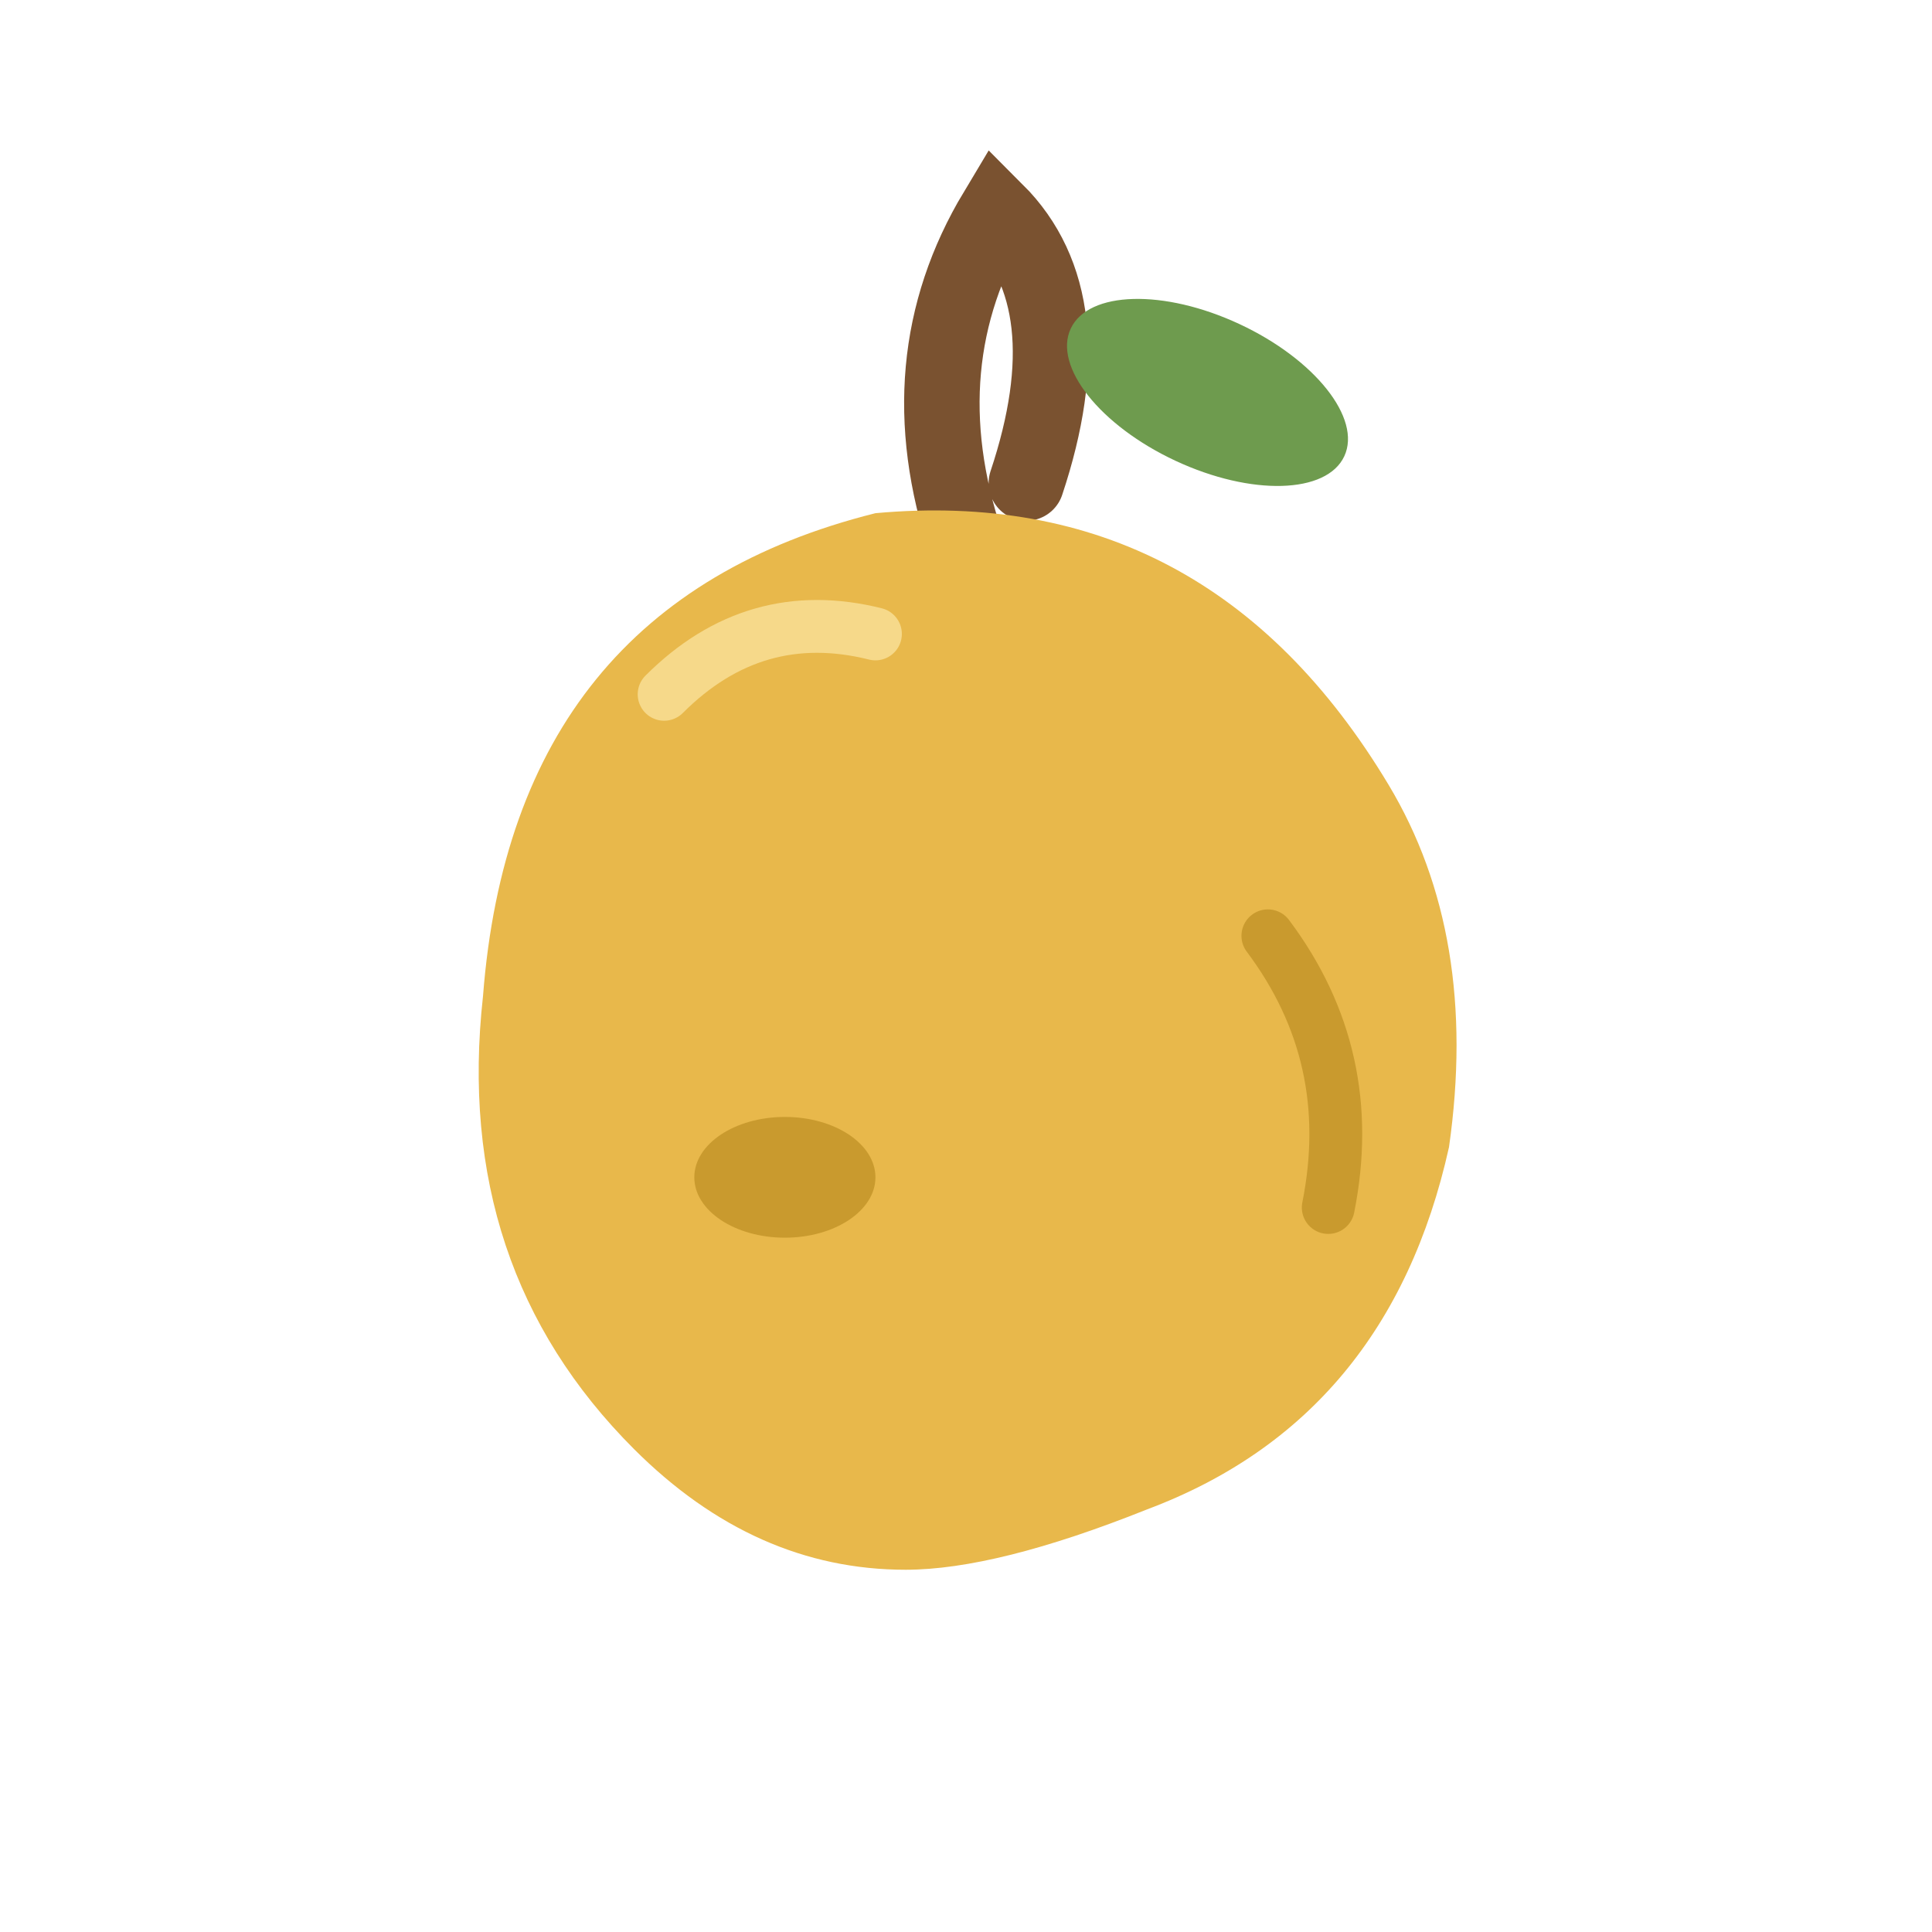
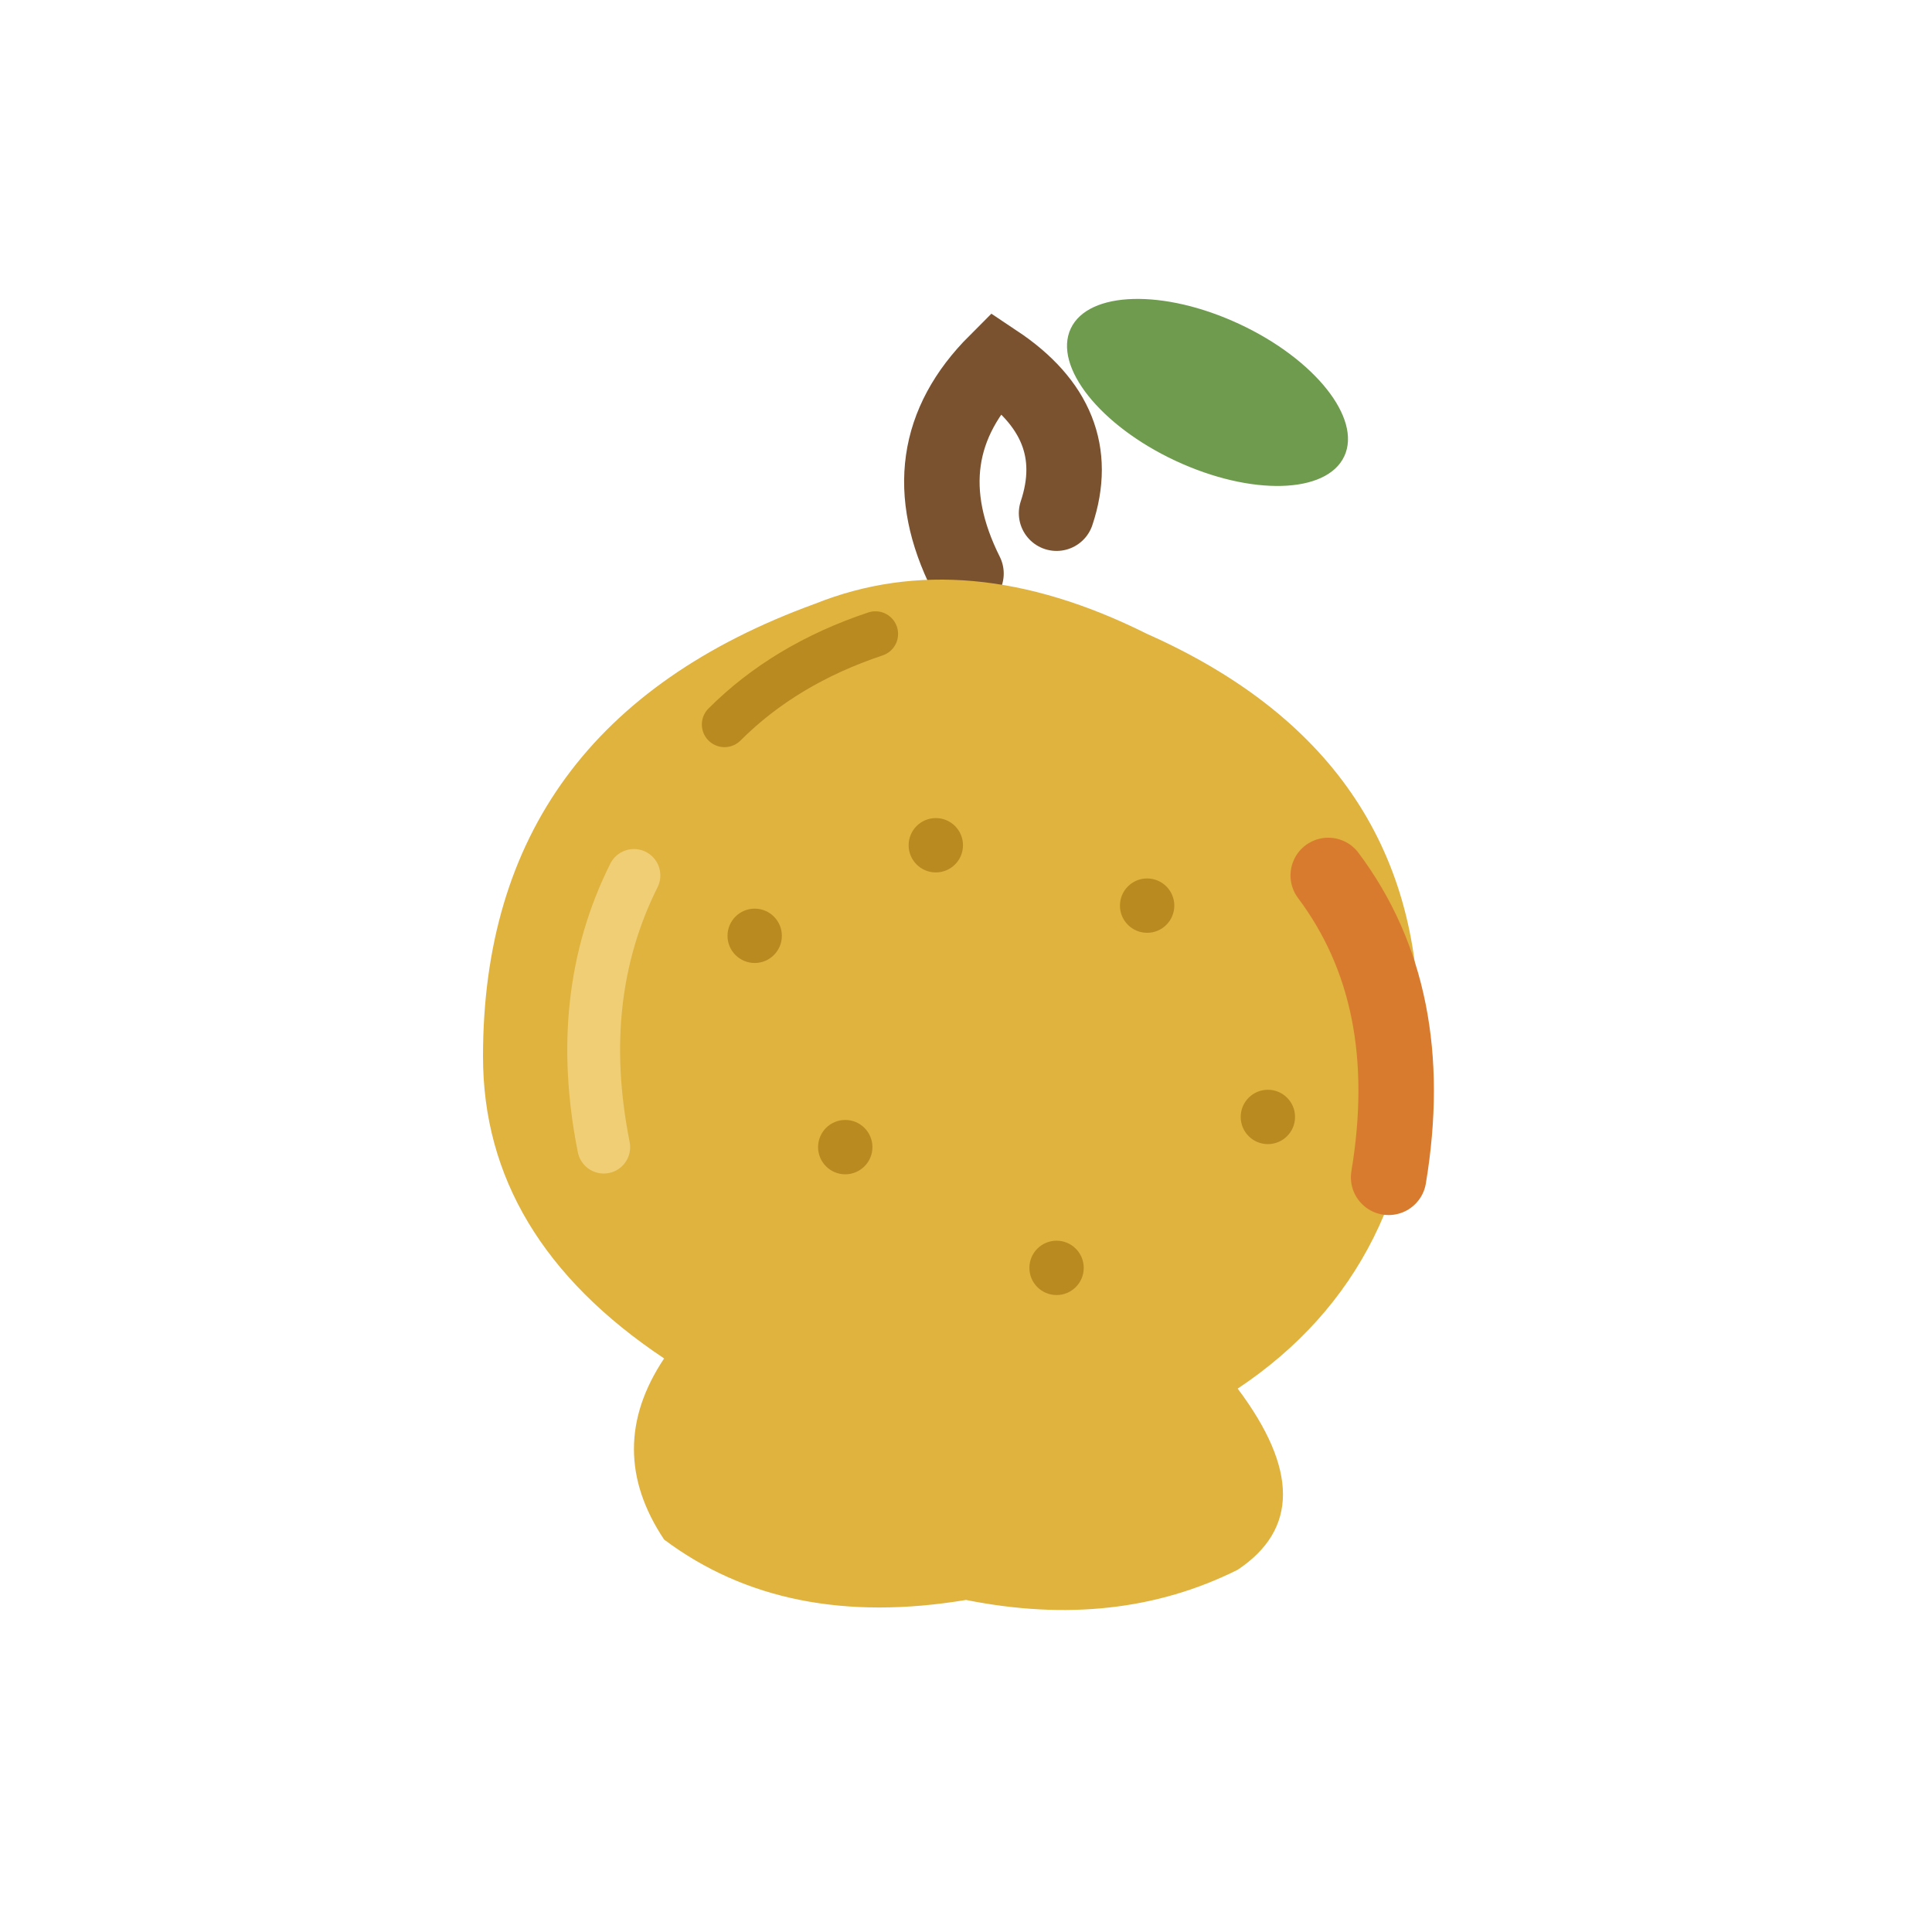
<svg xmlns="http://www.w3.org/2000/svg" viewBox="0 0 128 128">
-   <path d="M64 36 Q60 24 66 14 Q72 20 68 32" fill="none" stroke="#7A5230" stroke-width="5" stroke-linecap="round" />
+   <path d="M64 38 Q60 30 66 24 Q72 28 70 34" fill="none" stroke="#7A5230" stroke-width="5" stroke-linecap="round" />
  <ellipse cx="80" cy="26" rx="10" ry="5" transform="rotate(25 80 26)" fill="#6E9B4E" />
-   <path d="M32 66 Q34 40 58 34 Q80 32 92 52 Q98 62 96 76 Q92 94 76 100 Q66 104 60 104 Q50 104 42 96 Q30 84 32 66 Z" fill="#E8B84B" />
-   <path d="M44 46 Q50 40 58 42" fill="none" stroke="#F6D98A" stroke-width="3.5" stroke-linecap="round" />
-   <path d="M84 62 Q90 70 88 80" fill="none" stroke="#C99A2E" stroke-width="3.5" stroke-linecap="round" />
-   <ellipse cx="52" cy="78" rx="6" ry="4" fill="#C99A2E" />
+   <path d="M32 70 Q32 48 54 40 Q64 36 76 42 Q94 50 94 68 Q94 84 82 92 Q88 100 82 104 Q74 108 64 106 Q52 108 44 102 Q40 96 44 90 Q32 82 32 70 Z" fill="#E0B23E" />
+   <path d="M58 42 Q52 44 48 48" fill="none" stroke="#B98A20" stroke-width="3" stroke-linecap="round" />
+   <path d="M88 58 Q94 66 92 78" fill="none" stroke="#D97B2E" stroke-width="5" stroke-linecap="round" />
+   <circle cx="50" cy="62" r="1.8" fill="#B98A20" />
+   <circle cx="62" cy="56" r="1.8" fill="#B98A20" />
+   <circle cx="76" cy="60" r="1.8" fill="#B98A20" />
+   <circle cx="56" cy="76" r="1.8" fill="#B98A20" />
+   <circle cx="70" cy="84" r="1.8" fill="#B98A20" />
+   <circle cx="84" cy="74" r="1.8" fill="#B98A20" />
+   <path d="M42 58 Q38 66 40 76" fill="none" stroke="#F0CE76" stroke-width="3.5" stroke-linecap="round" />
</svg>
